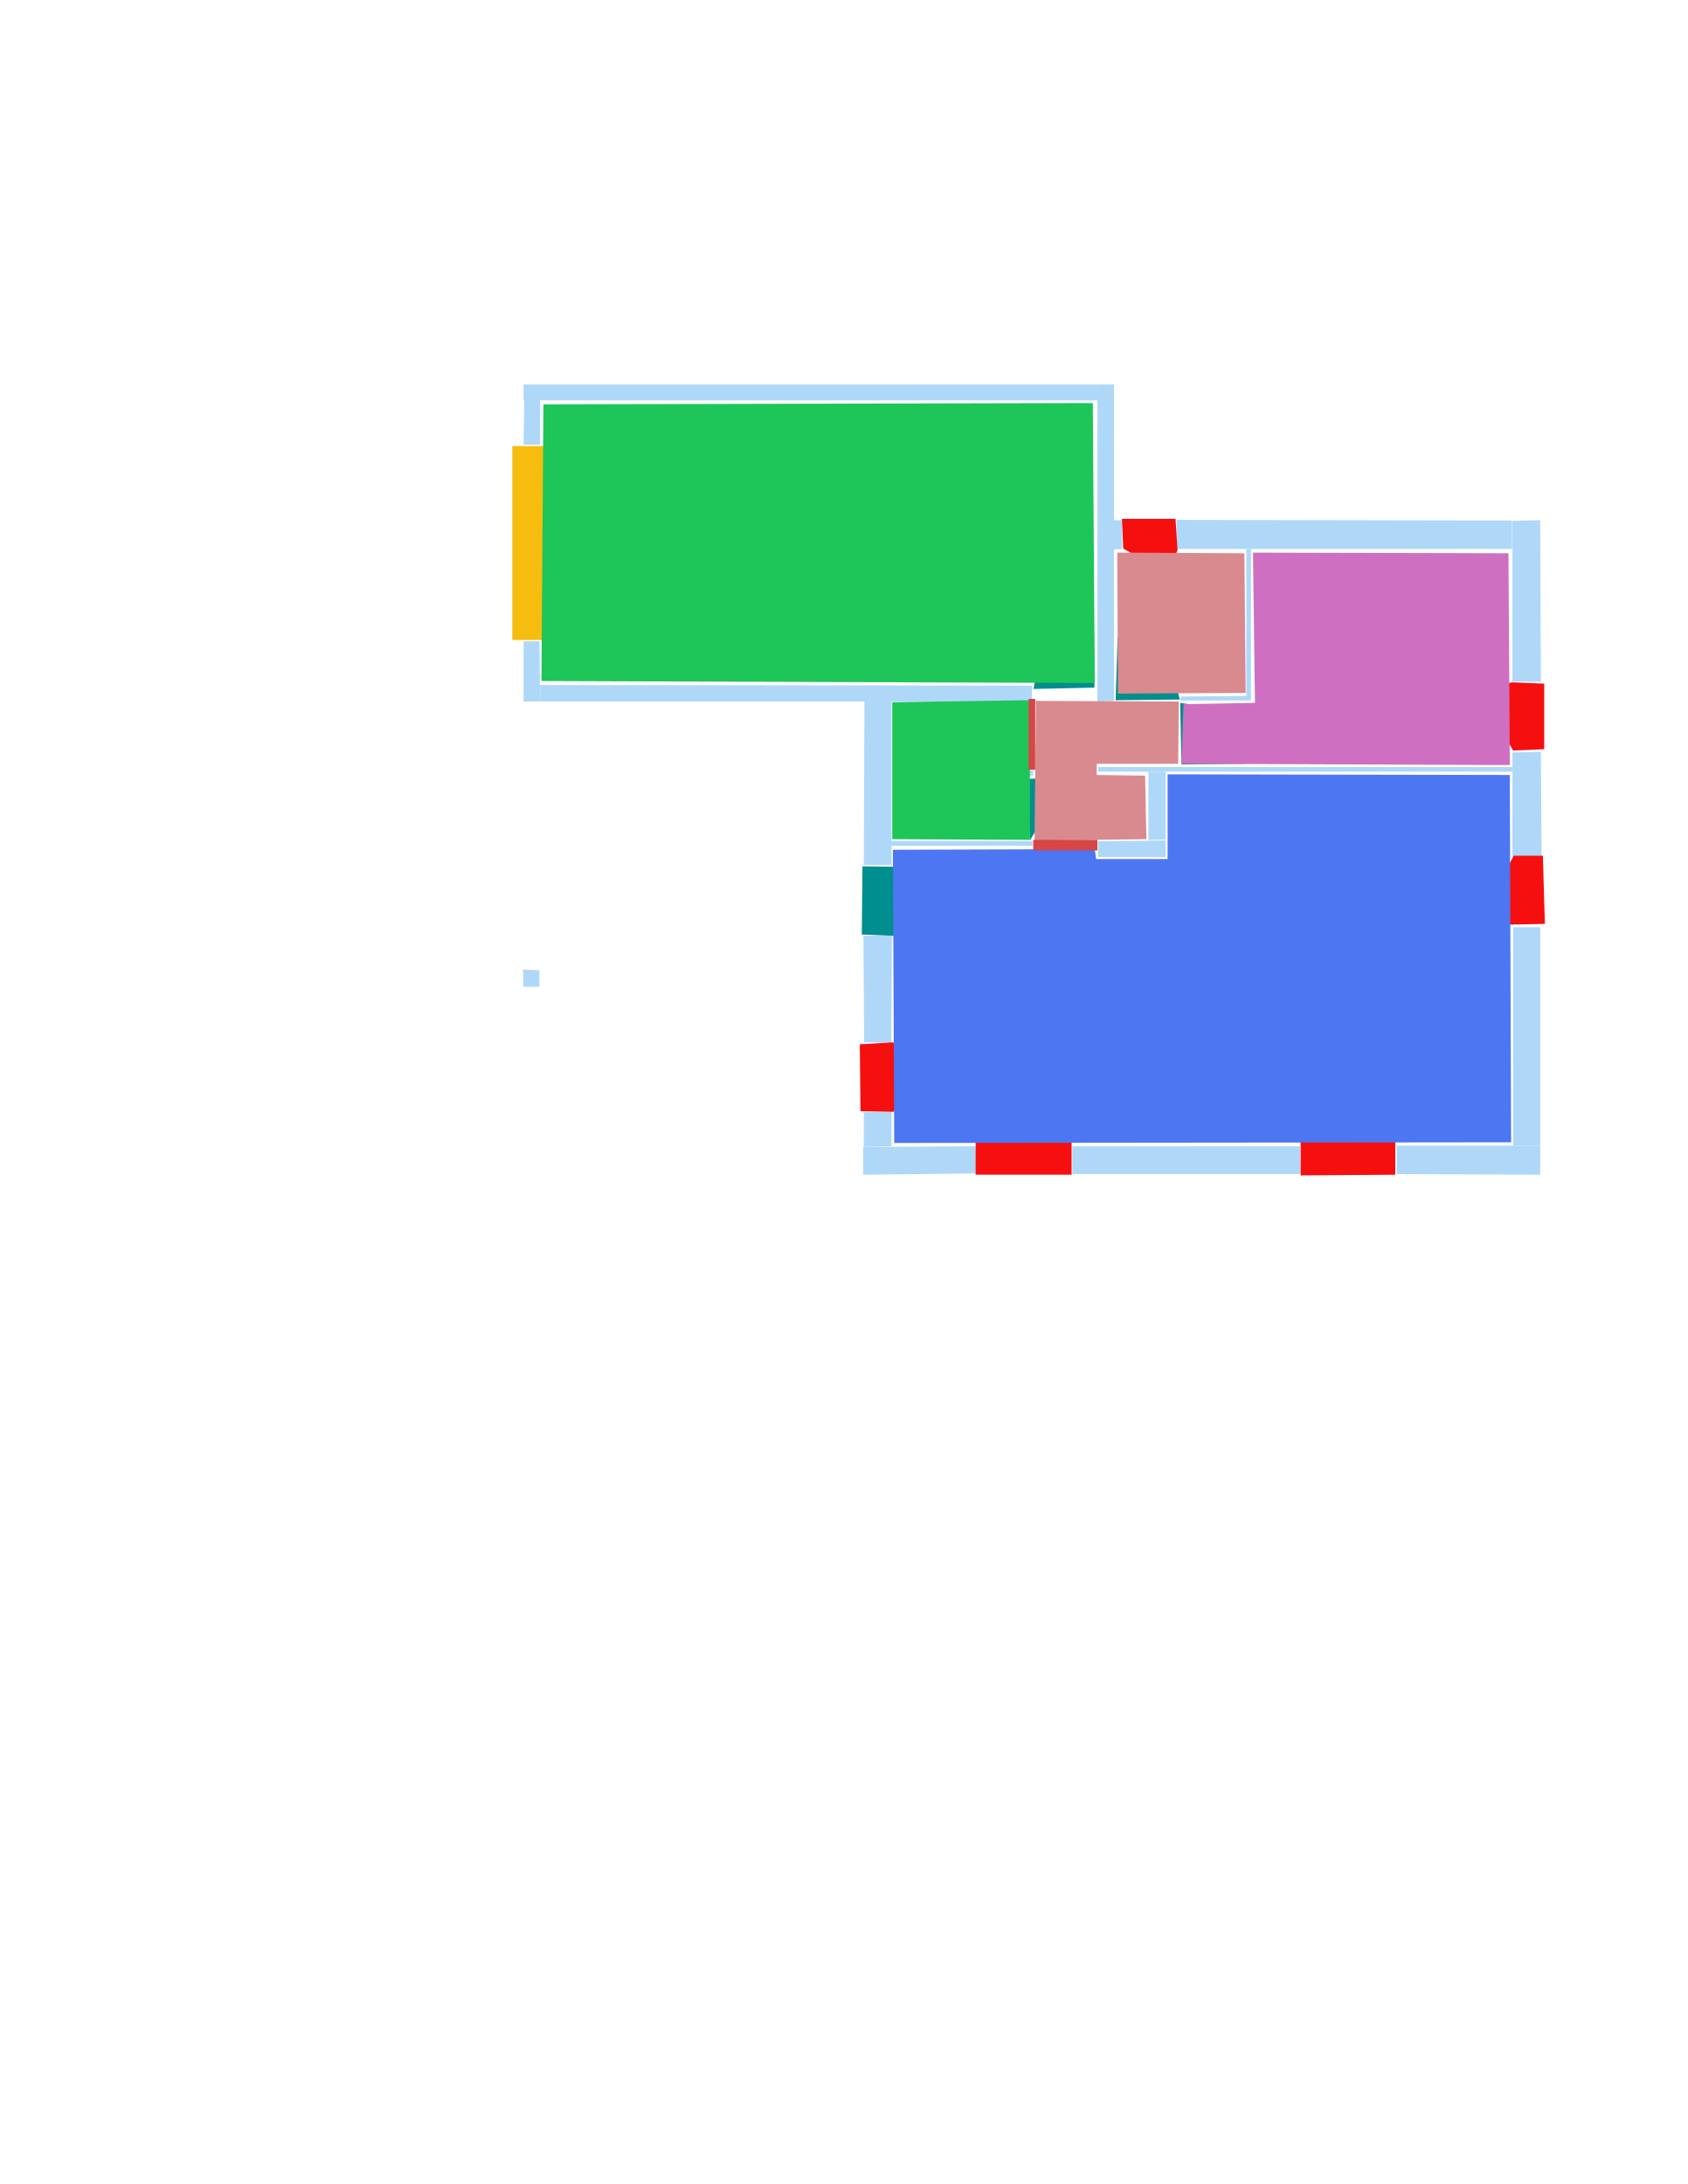
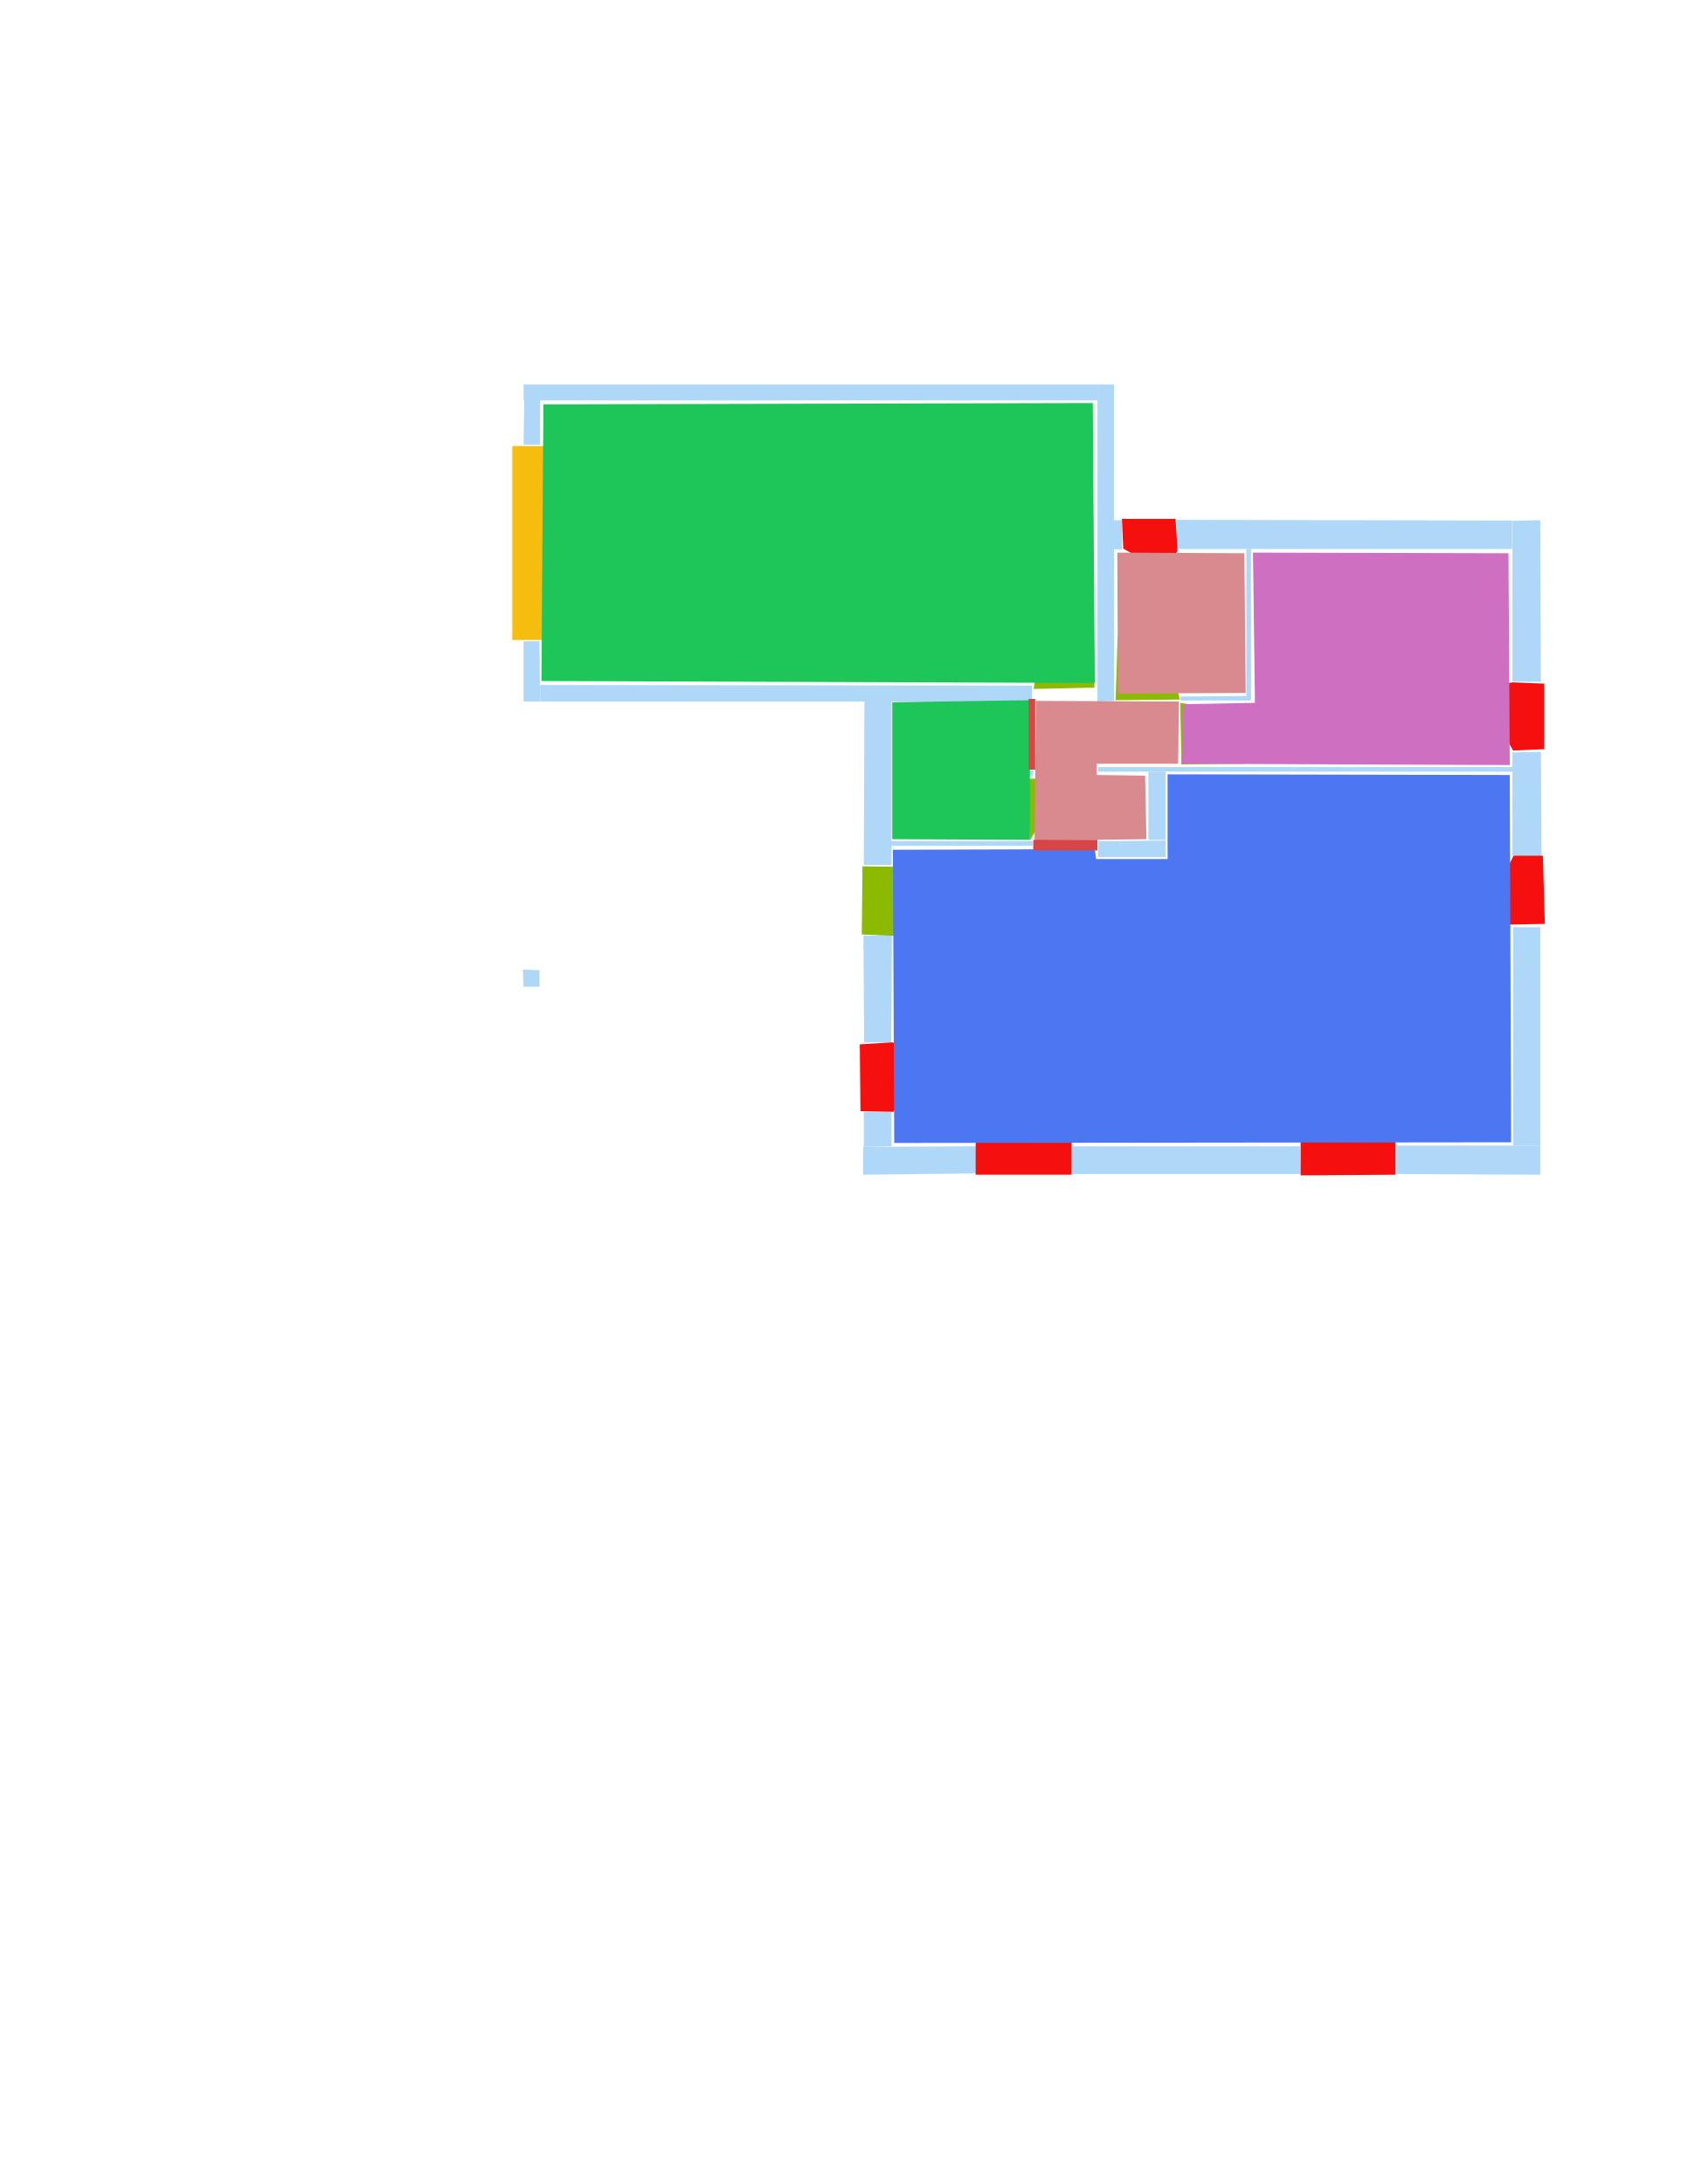
<svg xmlns="http://www.w3.org/2000/svg" version="1.1" width="2550" height="3300">
  <width>3508</width>
  <height>2479</height>
  <nclasslabel>50</nclasslabel>
  <nclassappear>6</nclassappear>
  <class>Bidet-1</class>
  <class>Bidet-2</class>
  <class>Bidet-3</class>
  <class>Bidet-4</class>
  <class>Door</class>
  <class>Door-1</class>
  <class>Door-23</class>
  <class>Oven-1</class>
  <class>Oven-2</class>
  <class>Oven-3</class>
  <class>Oven-4</class>
  <class>Parking</class>
  <class>Roof</class>
  <class>Room</class>
  <class>Separation</class>
  <class>Sink-1</class>
  <class>Sink-11</class>
  <class>Sink-12</class>
  <class>Sink-13</class>
  <class>Sink-14</class>
  <class>Sink-2</class>
  <class>Sink-3</class>
  <class>Sink-4</class>
  <class>Sink-5</class>
  <class>Sink-6</class>
  <class>Sofa-1</class>
  <class>Sofa-3</class>
  <class>Sofa-4</class>
  <class>Sofa-5</class>
  <class>Sofa-6</class>
  <class>Sofa-7</class>
  <class>Sofa-8</class>
  <class>Sofa-9</class>
  <class>Stairs-1</class>
  <class>Table-1</class>
  <class>Table-2</class>
  <class>Table-3</class>
  <class>Table-4</class>
  <class>Table-5</class>
  <class>Table-6</class>
  <class>Table-7</class>
  <class>Text</class>
  <class>Tub-1</class>
  <class>Tub-3</class>
  <class>TV-1</class>
  <class>TV-2</class>
  <class>Wall</class>
  <class>Wall-1</class>
  <class>Wallieee</class>
  <class>Window</class>
  <polygon class="Wall" fill="#AFD8F8" id="0" transcription="" points="816,672 791,672 792,604 816,604 " />
  <polygon class="Wall" fill="#AFD8F8" id="1" transcription="" points="791,581 791,605 1659,605 1658,581 " />
  <polygon class="Wall" fill="#AFD8F8" id="2" transcription="" points="1683,581 1658,581 1658,1060 1683,1059 " />
  <polygon class="Wall" fill="#AFD8F8" id="3" transcription="" points="1695,786 1695,830 1683,830 1683,786 " />
  <polygon class="Wall" fill="#AFD8F8" id="4" transcription="" points="1777.5,785.5 1777.5,829.5 2284.5,829.5 2284.5,786.5 " />
  <polygon class="Wall" fill="#AFD8F8" id="5" transcription="" points="1883,830 1890,829 1890,1052 1883,1052 " />
  <polygon class="Wall" fill="#AFD8F8" id="6" transcription="" points="1783.5,1052.5 1783.5,1058.5 1889.5,1058.5 1890.5,1051.5 " />
  <polygon class="Wall" fill="#AFD8F8" id="7" transcription="" points="2327,786 2285,787 2285,1030 2328,1030 " />
  <polygon class="Wall" fill="#AFD8F8" id="8" transcription="" points="2328,1136 2285,1137 2285,1296 2329,1295 " />
  <polygon class="Wall" fill="#AFD8F8" id="9" transcription="" points="2285,1159 2285,1166 1685,1166 1659,1166 1659,1159 " />
  <polygon class="Wall" fill="#AFD8F8" id="10" transcription="" points="1559,1036 1559,1060 816,1060 816,1035 " />
  <polygon class="Wall" fill="#AFD8F8" id="11" transcription="" points="1347,1307 1305,1307 1306,1059 1347,1059 " />
  <polygon class="Wall" fill="#AFD8F8" id="12" transcription="" points="1447,1164 1446,1172 1561,1172 1561,1164 " />
  <polygon class="Wall" fill="#AFD8F8" id="13" transcription="" points="1346,1271 1347,1278 1560,1278 1560,1271 " />
  <polygon class="Wall" fill="#AFD8F8" id="14" transcription="" points="1347.5,1413 1304.5,1414 1305.5,1575 1346.5,1575 " />
  <polygon class="Wall" fill="#AFD8F8" id="15" transcription="" points="1305,1680 1347,1680 1347,1732 1305,1733 " />
  <polygon class="Wall" fill="#AFD8F8" id="16" transcription="" points="1304,1775 1304,1733 1474,1732 1475,1773 " />
  <polygon class="Wall" fill="#AFD8F8" id="17" transcription="" points="2327,1401 2286,1401 2286,1731 2327,1731 " />
  <polygon class="Wall" fill="#AFD8F8" id="18" transcription="" points="2110,1731 2110,1774 2327,1775 2327,1731 " />
  <polygon class="Wall" fill="#AFD8F8" id="19" transcription="" points="1620,1732 1620,1774 1965,1774 1964,1732 " />
  <polygon class="Wall" fill="#AFD8F8" id="20" transcription="" points="1735,1269 1761,1269 1761,1166 1735,1166 " />
  <polygon class="Wall" fill="#AFD8F8" id="21" transcription="" points="1659,1271 1659,1295 1761,1295 1761,1270 " />
  <polygon class="Wall" fill="#AFD8F8" id="22" transcription="" points="815,969 791,969 791,1060 816,1060 " />
  <polygon class="Wall" fill="#AFD8F8" id="23" transcription="" points="790,1465 815,1466 815,1491 791,1491 " />
  <polygon class="Parking" fill="#F6BD0F" id="24" transcription="" points="774,674 825,674 826,967 774,967 " />
  <polygon class="Window" fill="#f60f0f" id="25" transcription="" points="1762,865 1697,829 1695,784 1776,784 1779,831 1773,847 " />
  <polygon class="Window" fill="#f60f0f" id="26" transcription="" points="2237,1047 2286,1134 2333,1132 2333,1033 2285,1031 2258,1036 " />
  <polygon class="Window" fill="#f60f0f" id="27" transcription="" points="2237,1385 2287,1293 2331,1293 2334,1396 2284,1397 2260,1395 " />
  <polygon class="Window" fill="#f60f0f" id="28" transcription="" points="2108,1660 2108,1775 1965,1776 1965,1660 2007,1666 2037,1705 2066,1668 " />
  <polygon class="Window" fill="#f60f0f" id="29" transcription="" points="1619,1660 1619,1775 1474,1775 1474,1660 1514,1667 1547,1714 1574,1670 " />
  <polygon class="Window" fill="#f60f0f" id="30" transcription="" points="1396,1590 1350,1680 1300,1679 1299,1578 1347,1575 1374,1579 " />
-   <polygon class="Door" fill="#008E8E" id="31" transcription="" points="1445,1311 1303,1309 1302,1412 1350,1414 1404,1395 1440,1350 " />
-   <polygon class="Door" fill="#008E8E" id="32" transcription="" points="1600.5,960 1652.5,944 1653.5,1039 1561.5,1041 1569.5,996 " />
-   <polygon class="Door" fill="#008E8E" id="33" transcription="" points="1732.5,970 1688.5,962 1685.5,1058 1782.5,1057 1769.5,1006 " />
-   <polygon class="Door" fill="#008E8E" id="34" transcription="" points="1881,1154 1785,1155 1783,1062 1833,1070 1873,1115 " />
-   <polygon class="Door" fill="#008E8E" id="35" transcription="" points="1603,1190 1556,1270 1552,1177 1575,1176 " />
+   <polygon class="Door" fill="#8BBA00" id="31" transcription="" points="1445,1311 1303,1309 1302,1412 1350,1414 1404,1395 1440,1350 " />
+   <polygon class="Door" fill="#8BBA00" id="32" transcription="" points="1600.5,960 1652.5,944 1653.5,1039 1561.5,1041 1569.5,996 " />
+   <polygon class="Door" fill="#8BBA00" id="33" transcription="" points="1732.5,970 1688.5,962 1685.5,1058 1782.5,1057 1769.5,1006 " />
+   <polygon class="Door" fill="#8BBA00" id="34" transcription="" points="1881,1154 1785,1155 1783,1062 1833,1070 1873,1115 " />
+   <polygon class="Door" fill="#8BBA00" id="35" transcription="" points="1603,1190 1556,1270 1552,1177 1575,1176 " />
  <polygon class="bedRoom" fill="#d98a8f" id="36" transcription="" points="1688,835 1689,1048 1882,1047 1880,836 " />
  <polygon class="bathRoom" fill="#cf6fc2" id="37" transcription="" points="2279,836 2281,1156 1785,1154 1788,1064 1896,1062 1893,835 " />
  <polygon class="bedRoom" fill="#d98a8f" id="38" transcription="" points="1781,1060 1780,1154 1657,1154 1657,1171 1730,1172 1732,1268 1563,1270 1565,1059 " />
  <polygon class="livingRoom" fill="#1ec558" id="39" transcription="" points="1348,1268 1556,1269 1556,1058 1348,1061 " />
  <polygon class="kitchen" fill="#4c76f2" id="40" transcription="" points="1764,1170 2281,1171 2283,1726 1351,1727 1349,1284 1654,1283 1656,1298 1764,1298 " />
  <polygon class="livingRoom" fill="#1ec558" id="41" transcription="" points="821,611 818,1029 1654,1032 1651,609 " />
  <polygon class="Separation" fill="#D64646" id="42" transcription="" points="1561,1269 1658,1269 1658,1285 1561,1285 " />
  <polygon class="Separation" fill="#D64646" id="43" transcription="" points="1554,1056 1564,1056 1564,1163 1554,1163 " />
  <relation type="outerP" objects="1,2,3,25,4,7,26,8,27,17,18,28,19,29,16,15,30,14,31,11,10,22,24,0" />
  <relation type="incident" objects="1,2" />
  <relation type="incident" objects="2,3" />
  <relation type="incident" objects="3,25" />
  <relation type="incident" objects="25,4" />
  <relation type="incident" objects="4,7" />
  <relation type="incident" objects="7,26" />
  <relation type="incident" objects="26,8" />
  <relation type="incident" objects="8,27" />
  <relation type="incident" objects="27,17" />
  <relation type="incident" objects="18,17" />
  <relation type="incident" objects="18,28" />
  <relation type="incident" objects="28,19" />
  <relation type="incident" objects="19,29" />
  <relation type="incident" objects="29,16" />
  <relation type="incident" objects="16,15" />
  <relation type="incident" objects="15,30" />
  <relation type="incident" objects="30,14" />
  <relation type="incident" objects="14,31" />
  <relation type="incident" objects="31,11" />
  <relation type="incident" objects="11,10" />
  <relation type="incident" objects="10,22" />
  <relation type="incident" objects="22,24" />
  <relation type="incident" objects="24,0" />
  <relation type="incident" objects="0,1" />
  <relation type="incident" objects="10,32" />
  <relation type="incident" objects="32,2" />
  <relation type="incident" objects="11,13" />
  <relation type="incident" objects="13,42" />
  <relation type="incident" objects="13,35" />
  <relation type="incident" objects="35,42" />
  <relation type="incident" objects="35,12" />
  <relation type="incident" objects="12,43" />
  <relation type="incident" objects="43,10" />
  <relation type="incident" objects="43,32" />
  <relation type="incident" objects="42,21" />
  <relation type="incident" objects="21,20" />
  <relation type="incident" objects="20,9" />
  <relation type="incident" objects="9,34" />
  <relation type="incident" objects="34,6" />
  <relation type="incident" objects="6,33" />
  <relation type="incident" objects="33,2" />
  <relation type="incident" objects="9,8" />
  <relation type="incident" objects="6,5" />
  <relation type="incident" objects="4,5" />
  <relation type="neighbour" objects="41,39" />
  <relation type="neighbour" objects="39,38" />
  <relation type="neighbour" objects="38,41" />
  <relation type="neighbour" objects="38,36" />
  <relation type="neighbour" objects="36,41" />
  <relation type="neighbour" objects="36,37" />
  <relation type="neighbour" objects="37,40" />
  <relation type="neighbour" objects="40,38" />
  <relation type="neighbour" objects="39,40" />
  <relation type="neighbour" objects="38,37" />
  <relation type="access" objects="38,32,41" />
  <relation type="access" objects="38,33,36" />
  <relation type="access" objects="38,34,37" />
  <relation type="access" objects="39,35,38" />
  <relation type="access" objects="40,31,40" />
  <relation type="access" objects="40,42,38" />
  <relation type="surround" objects="1,2,32,10,22,24,0,1,41" />
  <relation type="surround" objects="3,25,4,5,6,33,2,3,36" />
  <relation type="surround" objects="4,7,26,9,34,6,5,4,37" />
  <relation type="surround" objects="32,2,33,6,34,9,20,21,42,35,12,43,32,38" />
  <relation type="surround" objects="10,43,12,35,13,11,10,39" />
  <relation type="surround" objects="13,42,21,20,9,8,27,17,18,28,19,29,16,15,30,14,31,11,13,40" />
</svg>
